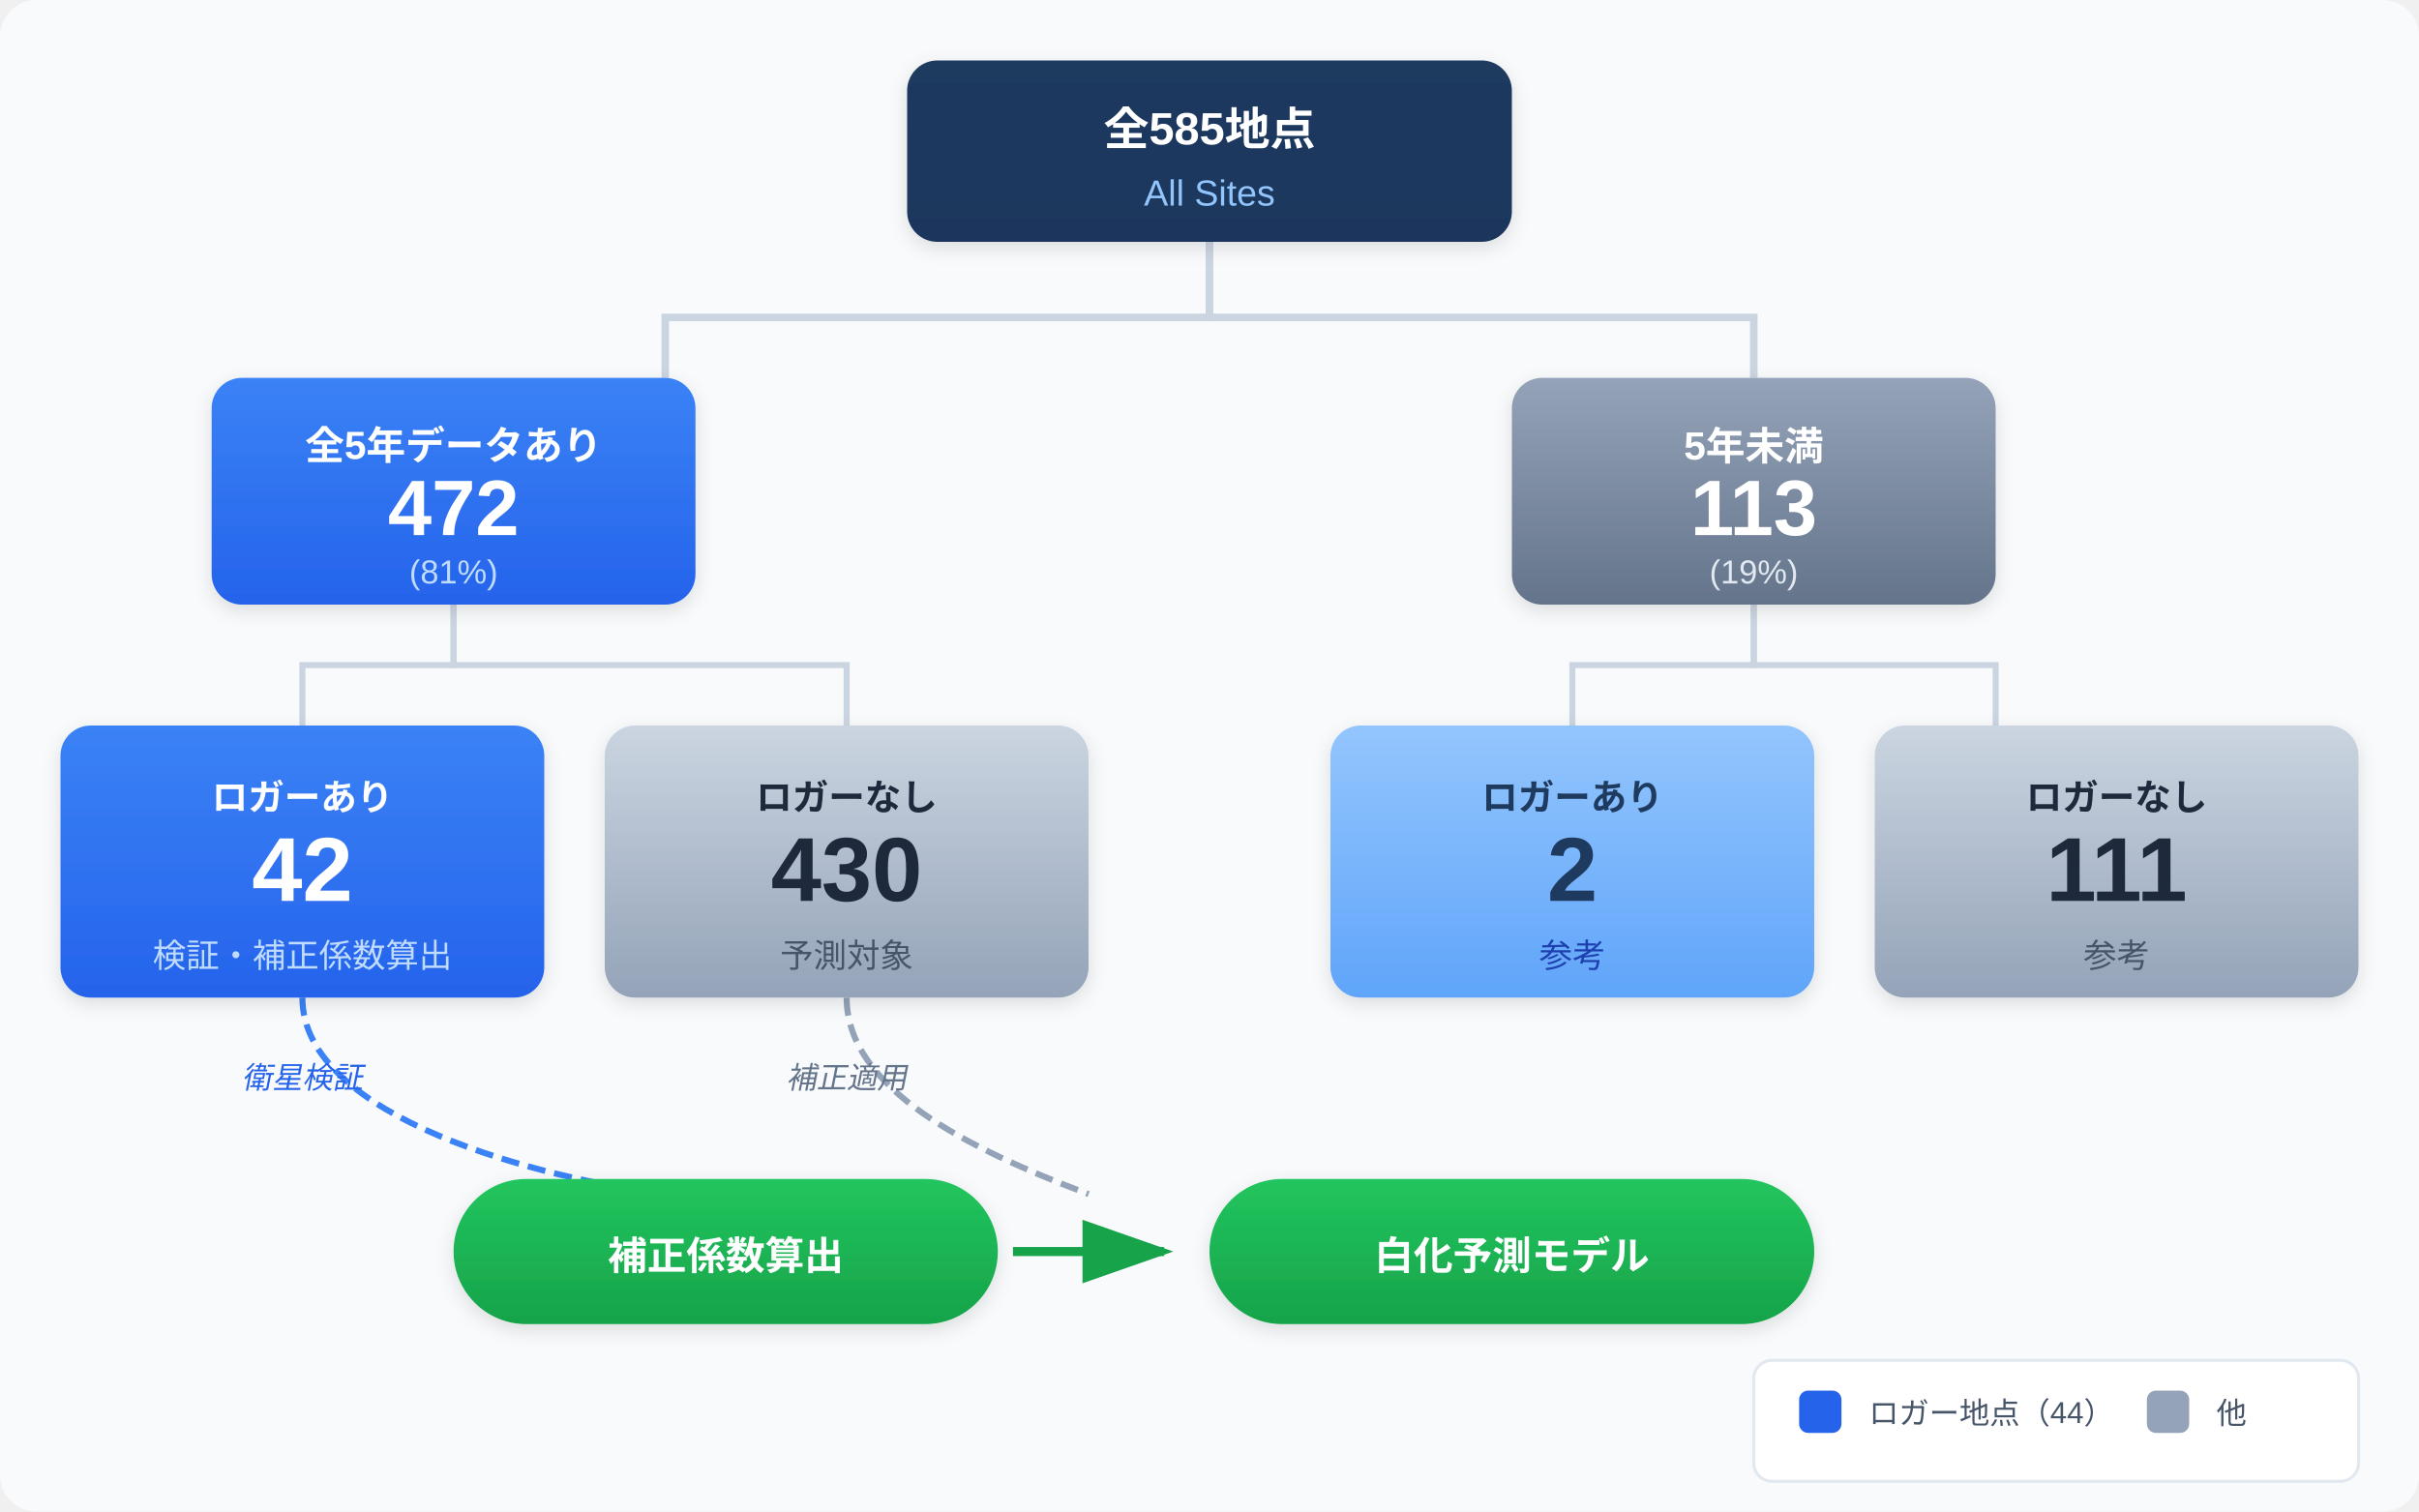
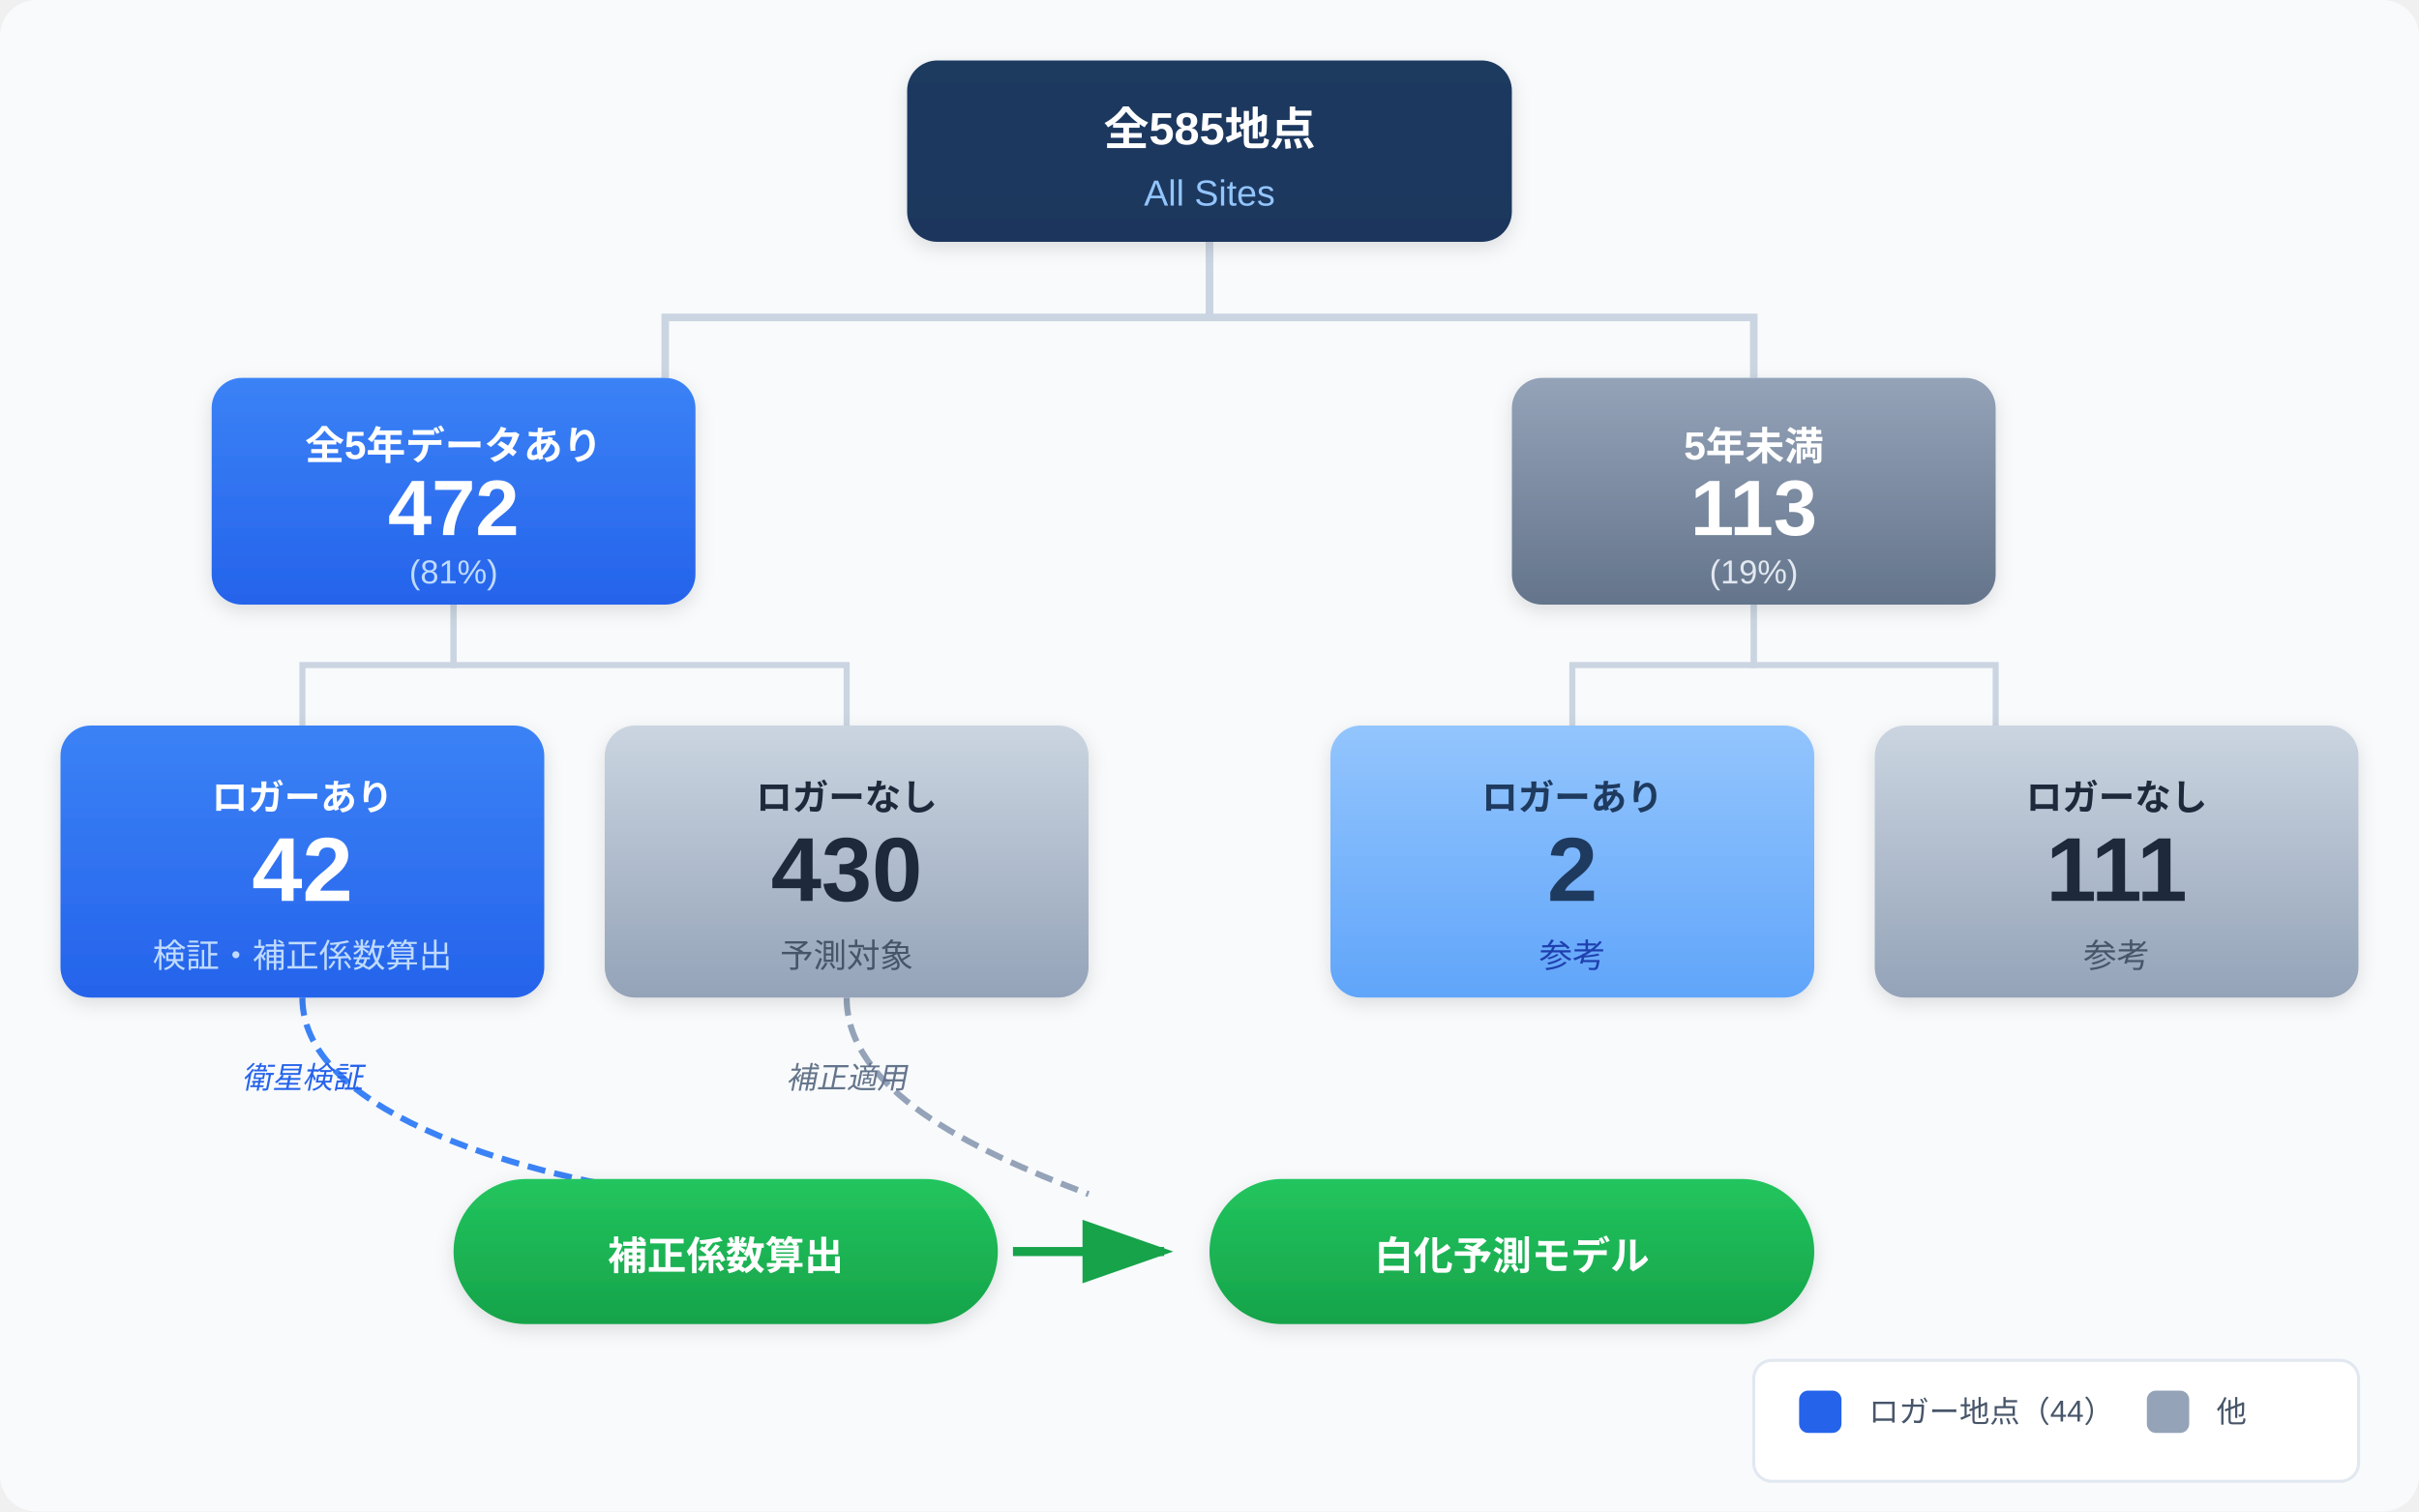
<svg xmlns="http://www.w3.org/2000/svg" viewBox="0 0 800 500" font-family="'Helvetica Neue', Arial, 'Hiragino Kaku Gothic ProN', sans-serif">
  <defs>
    <linearGradient id="blueGrad" x1="0%" y1="0%" x2="0%" y2="100%">
      <stop offset="0%" style="stop-color:#3b82f6" />
      <stop offset="100%" style="stop-color:#2563eb" />
    </linearGradient>
    <linearGradient id="grayGrad" x1="0%" y1="0%" x2="0%" y2="100%">
      <stop offset="0%" style="stop-color:#94a3b8" />
      <stop offset="100%" style="stop-color:#64748b" />
    </linearGradient>
    <linearGradient id="lightBlueGrad" x1="0%" y1="0%" x2="0%" y2="100%">
      <stop offset="0%" style="stop-color:#93c5fd" />
      <stop offset="100%" style="stop-color:#60a5fa" />
    </linearGradient>
    <linearGradient id="lightGrayGrad" x1="0%" y1="0%" x2="0%" y2="100%">
      <stop offset="0%" style="stop-color:#cbd5e1" />
      <stop offset="100%" style="stop-color:#94a3b8" />
    </linearGradient>
    <linearGradient id="navyGrad" x1="0%" y1="0%" x2="0%" y2="100%">
      <stop offset="0%" style="stop-color:#1e3a5f" />
      <stop offset="100%" style="stop-color:#1a365d" />
    </linearGradient>
    <linearGradient id="greenGrad" x1="0%" y1="0%" x2="0%" y2="100%">
      <stop offset="0%" style="stop-color:#22c55e" />
      <stop offset="100%" style="stop-color:#16a34a" />
    </linearGradient>
    <filter id="shadow" x="-20%" y="-20%" width="140%" height="140%">
      <feDropShadow dx="0" dy="2" stdDeviation="3" flood-color="#000" flood-opacity="0.12" />
    </filter>
    <marker id="arrowhead" markerWidth="10" markerHeight="7" refX="9" refY="3.5" orient="auto">
      <polygon points="0 0, 10 3.5, 0 7" fill="#16a34a" />
    </marker>
  </defs>
  <rect width="800" height="500" fill="#f8fafc" rx="12" />
  <path d="M 400 80 L 400 105 L 220 105 L 220 125" stroke="#cbd5e1" stroke-width="2.5" fill="none" />
  <path d="M 400 80 L 400 105 L 580 105 L 580 125" stroke="#cbd5e1" stroke-width="2.5" fill="none" />
  <path d="M 150 200 L 150 220 L 100 220 L 100 240" stroke="#cbd5e1" stroke-width="2" fill="none" />
  <path d="M 150 200 L 150 220 L 280 220 L 280 240" stroke="#cbd5e1" stroke-width="2" fill="none" />
  <path d="M 580 200 L 580 220 L 520 220 L 520 240" stroke="#cbd5e1" stroke-width="2" fill="none" />
  <path d="M 580 200 L 580 220 L 660 220 L 660 240" stroke="#cbd5e1" stroke-width="2" fill="none" />
  <path d="M 100 330 C 100 370, 180 390, 220 395" stroke="#3b82f6" stroke-width="2" fill="none" stroke-dasharray="6,3" />
  <path d="M 280 330 C 280 360, 320 380, 360 395" stroke="#94a3b8" stroke-width="2" fill="none" stroke-dasharray="6,3" />
  <g filter="url(#shadow)">
    <rect x="300" y="20" width="200" height="60" rx="10" fill="url(#navyGrad)" />
  </g>
  <text x="400" y="48" text-anchor="middle" fill="white" font-size="15" font-weight="600">全585地点</text>
  <text x="400" y="68" text-anchor="middle" fill="#93c5fd" font-size="12">All Sites</text>
  <g filter="url(#shadow)">
    <rect x="70" y="125" width="160" height="75" rx="10" fill="url(#blueGrad)" />
  </g>
  <text x="150" y="152" text-anchor="middle" fill="white" font-size="13" font-weight="600">全5年データあり</text>
  <text x="150" y="177" text-anchor="middle" fill="white" font-size="26" font-weight="700">472</text>
  <text x="150" y="193" text-anchor="middle" fill="#bfdbfe" font-size="11">(81%)</text>
  <g filter="url(#shadow)">
    <rect x="500" y="125" width="160" height="75" rx="10" fill="url(#grayGrad)" />
  </g>
  <text x="580" y="152" text-anchor="middle" fill="white" font-size="13" font-weight="600">5年未満</text>
  <text x="580" y="177" text-anchor="middle" fill="white" font-size="26" font-weight="700">113</text>
  <text x="580" y="193" text-anchor="middle" fill="#e2e8f0" font-size="11">(19%)</text>
  <g filter="url(#shadow)">
    <rect x="20" y="240" width="160" height="90" rx="10" fill="url(#blueGrad)" />
  </g>
  <text x="100" y="268" text-anchor="middle" fill="white" font-size="12" font-weight="600">ロガーあり</text>
  <text x="100" y="298" text-anchor="middle" fill="white" font-size="30" font-weight="700">42</text>
  <text x="100" y="320" text-anchor="middle" fill="#bfdbfe" font-size="11">検証・補正係数算出</text>
  <g filter="url(#shadow)">
    <rect x="200" y="240" width="160" height="90" rx="10" fill="url(#lightGrayGrad)" />
  </g>
  <text x="280" y="268" text-anchor="middle" fill="#1e293b" font-size="12" font-weight="600">ロガーなし</text>
  <text x="280" y="298" text-anchor="middle" fill="#1e293b" font-size="30" font-weight="700">430</text>
  <text x="280" y="320" text-anchor="middle" fill="#475569" font-size="11">予測対象</text>
  <g filter="url(#shadow)">
    <rect x="440" y="240" width="160" height="90" rx="10" fill="url(#lightBlueGrad)" />
  </g>
  <text x="520" y="268" text-anchor="middle" fill="#1e3a5f" font-size="12" font-weight="600">ロガーあり</text>
  <text x="520" y="298" text-anchor="middle" fill="#1e3a5f" font-size="30" font-weight="700">2</text>
  <text x="520" y="320" text-anchor="middle" fill="#1e40af" font-size="11">参考</text>
  <g filter="url(#shadow)">
    <rect x="620" y="240" width="160" height="90" rx="10" fill="url(#lightGrayGrad)" />
  </g>
  <text x="700" y="268" text-anchor="middle" fill="#1e293b" font-size="12" font-weight="600">ロガーなし</text>
  <text x="700" y="298" text-anchor="middle" fill="#1e293b" font-size="30" font-weight="700">111</text>
  <text x="700" y="320" text-anchor="middle" fill="#475569" font-size="11">参考</text>
  <g filter="url(#shadow)">
    <rect x="150" y="390" width="180" height="48" rx="24" fill="url(#greenGrad)" />
  </g>
  <text x="240" y="420" text-anchor="middle" fill="white" font-size="13" font-weight="600">補正係数算出</text>
  <line x1="335" y1="414" x2="385" y2="414" stroke="#16a34a" stroke-width="3" marker-end="url(#arrowhead)" />
  <g filter="url(#shadow)">
    <rect x="400" y="390" width="200" height="48" rx="24" fill="url(#greenGrad)" />
  </g>
  <text x="500" y="420" text-anchor="middle" fill="white" font-size="13" font-weight="600">白化予測モデル</text>
  <text x="100" y="360" text-anchor="middle" fill="#2563eb" font-size="10" font-style="italic">衛星検証</text>
  <text x="280" y="360" text-anchor="middle" fill="#64748b" font-size="10" font-style="italic">補正適用</text>
  <g transform="translate(580, 450)">
    <rect x="0" y="0" width="200" height="40" rx="6" fill="white" stroke="#e2e8f0" stroke-width="1" />
    <rect x="15" y="10" width="14" height="14" rx="3" fill="#2563eb" />
-     <text x="38" y="21" fill="#475569" font-size="10">ロガー地点（44）</text>
+     <text x="38" y="17" fill="#475569" font-size="10" dominant-baseline="middle">ロガー地点（44）</text>
    <rect x="130" y="10" width="14" height="14" rx="3" fill="#94a3b8" />
-     <text x="153" y="21" fill="#475569" font-size="10">他</text>
+     <text x="153" y="17" fill="#475569" font-size="10" dominant-baseline="middle">他</text>
  </g>
</svg>
